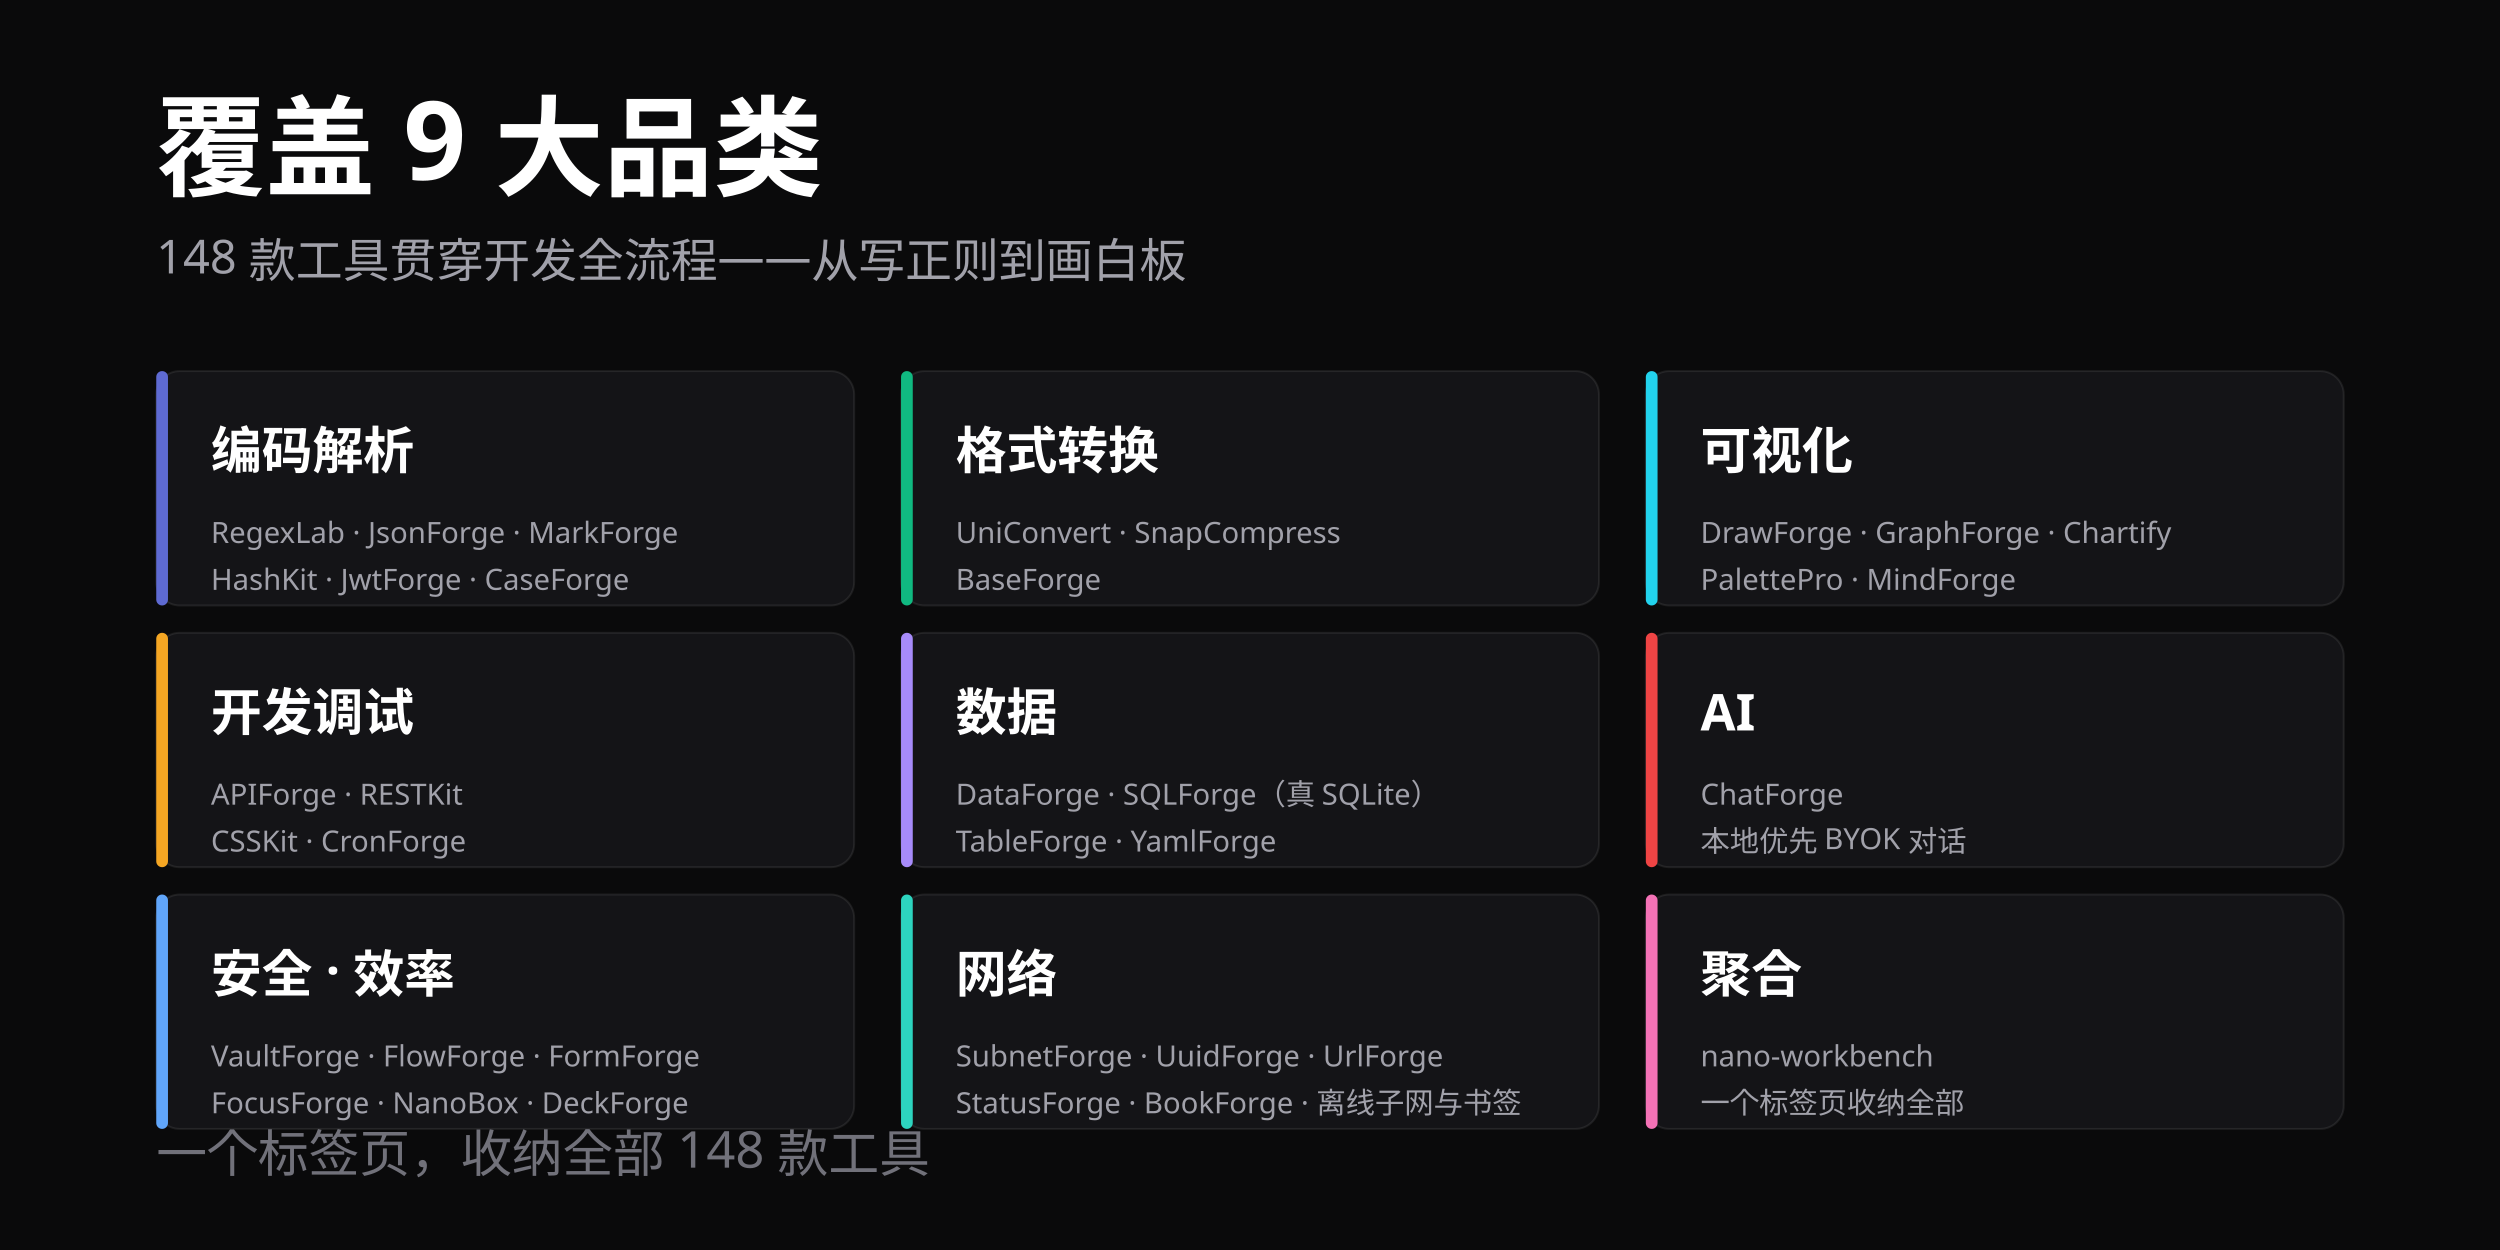
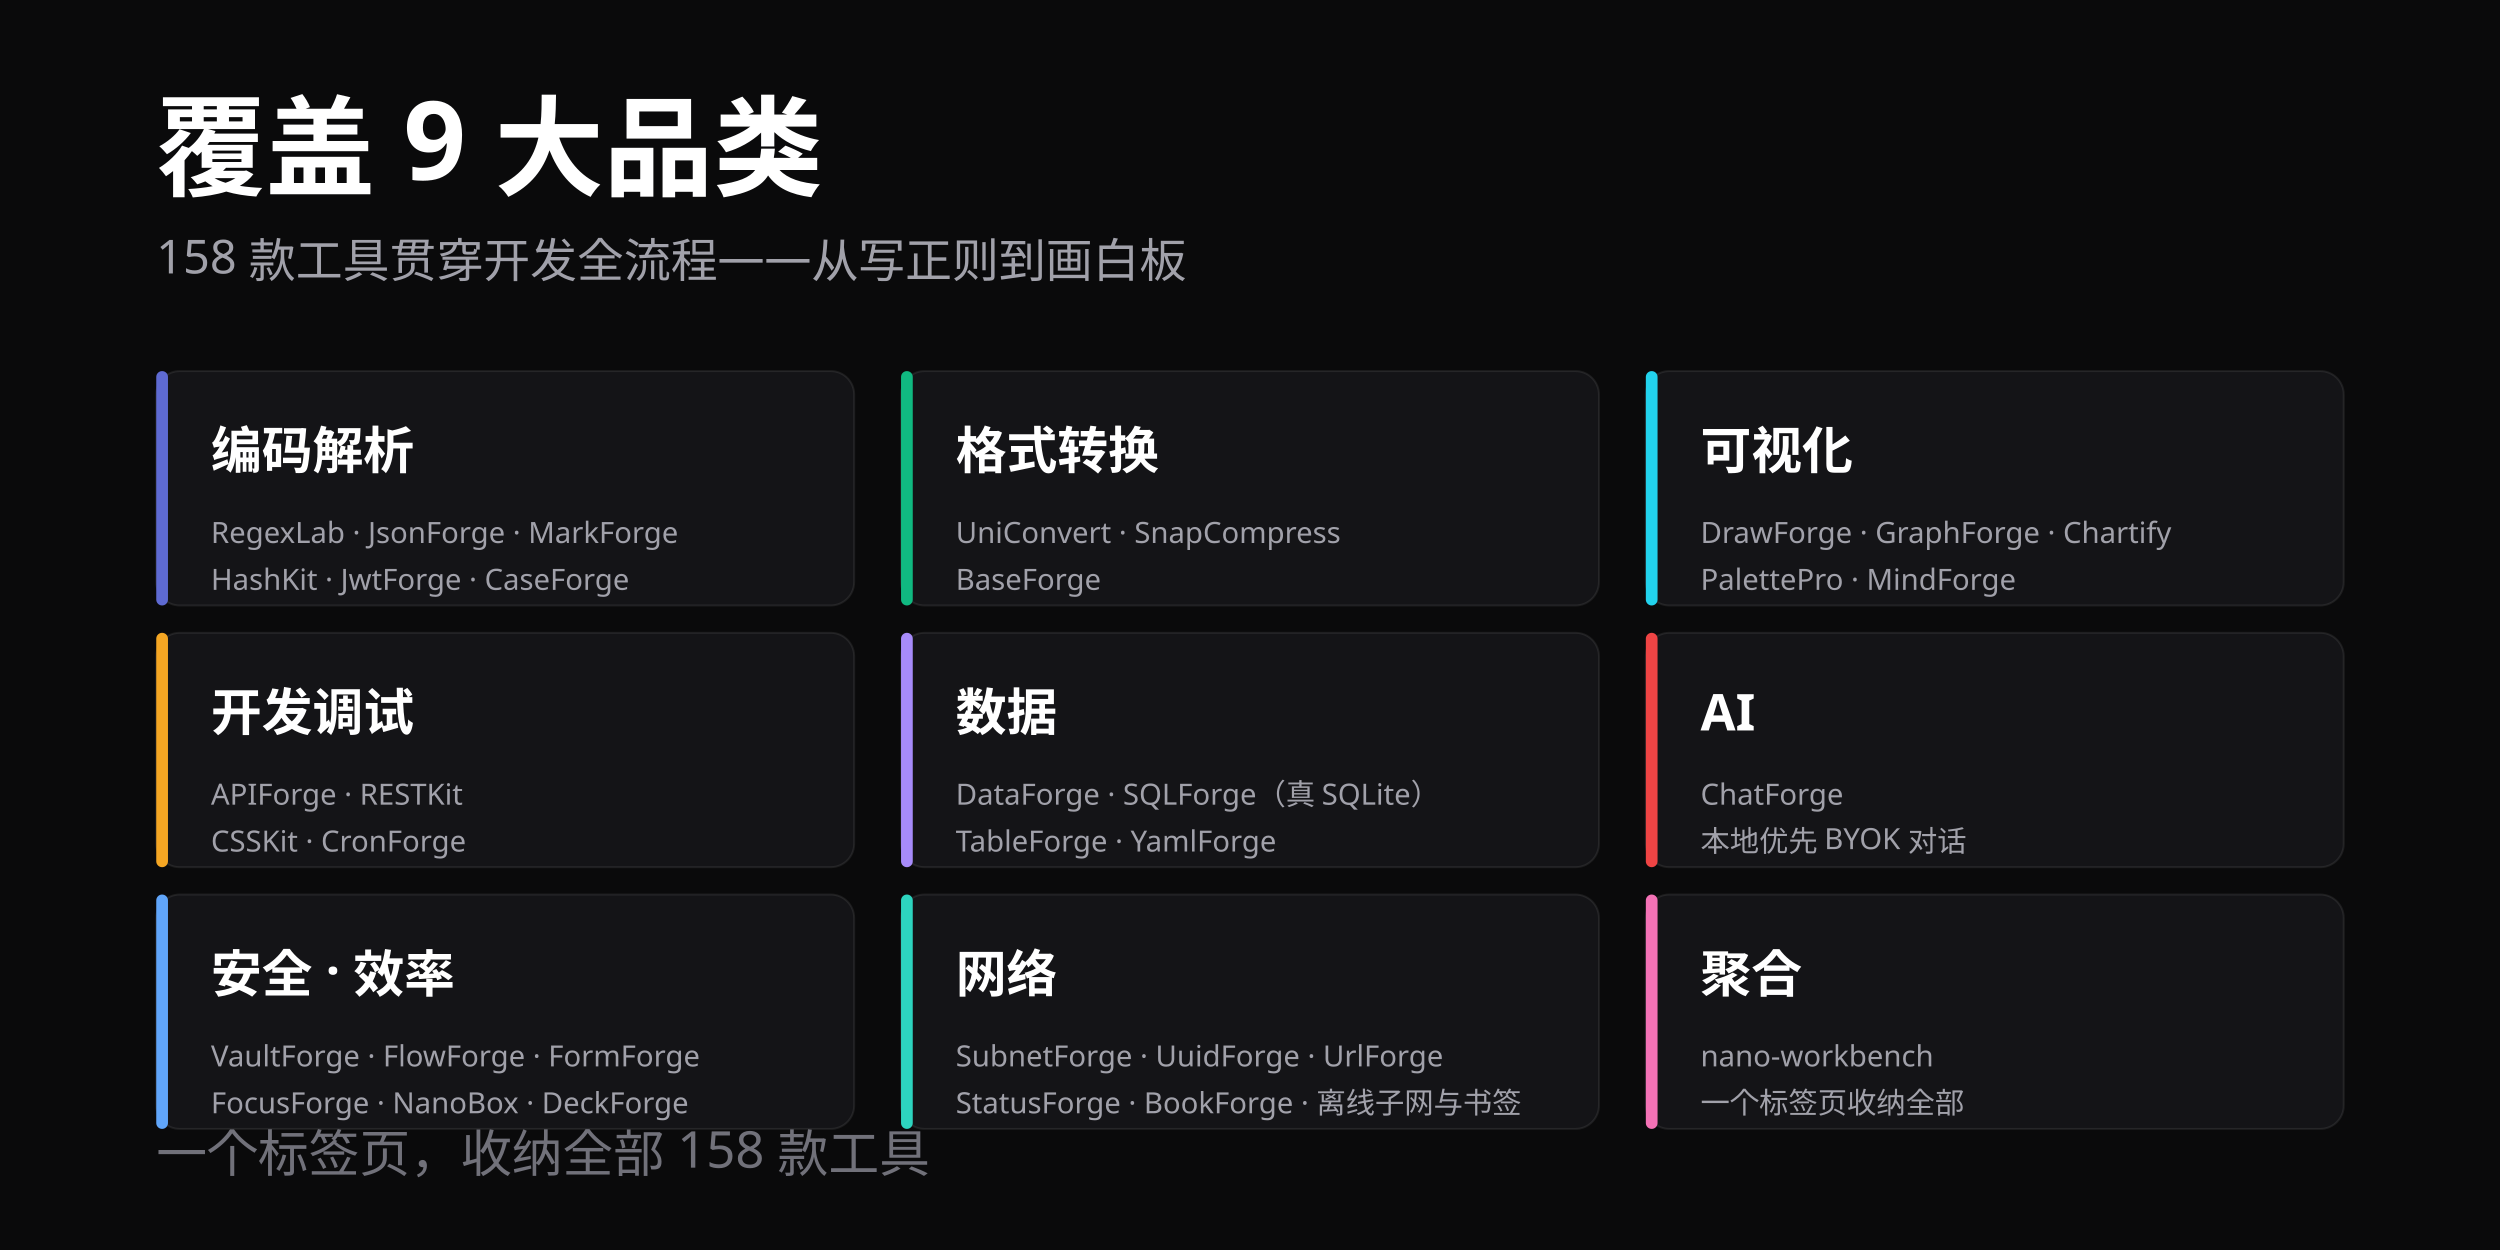
<svg xmlns="http://www.w3.org/2000/svg" viewBox="0 0 1280 640" width="1280" height="640" font-family="'PingFang SC','Microsoft YaHei','Noto Sans SC','Segoe UI',sans-serif">
  <rect x="0" y="0" width="1280" height="640" fill="#0A0A0B" />
  <defs>
-     <radialGradient id="g73017" cx="50%" cy="50%" r="50%">
+     <radialGradient id="g33425" cx="50%" cy="50%" r="50%">
      <stop offset="0%" stop-color="#5E6AD2" stop-opacity="0.18" />
      <stop offset="100%" stop-color="#5E6AD2" stop-opacity="0" />
    </radialGradient>
-     <ellipse cx="220" cy="150" rx="520" ry="520" fill="url(#g73017)" />
-     <radialGradient id="g86725" cx="50%" cy="50%" r="50%">
+     <ellipse cx="220" cy="150" rx="520" ry="520" fill="url(#g33425)" />
+     <radialGradient id="g60701" cx="50%" cy="50%" r="50%">
      <stop offset="0%" stop-color="#A78BFA" stop-opacity="0.12" />
      <stop offset="100%" stop-color="#A78BFA" stop-opacity="0" />
    </radialGradient>
-     <ellipse cx="1080" cy="560" rx="460" ry="460" fill="url(#g86725)" />
+     <ellipse cx="1080" cy="560" rx="460" ry="460" fill="url(#g60701)" />
  </defs>
  <text x="80" y="96" font-family="'PingFang SC','Microsoft YaHei','Noto Sans SC','Segoe UI',sans-serif" font-size="56" font-weight="800" fill="#FFFFFF" text-anchor="start">覆盖 9 大品类</text>
-   <text x="80" y="140" font-family="'PingFang SC','Microsoft YaHei','Noto Sans SC','Segoe UI',sans-serif" font-size="24" font-weight="500" fill="#A1A1AA" text-anchor="start">148 款工具贯穿开发全流程——从写正则到画白板</text>
+   <text x="80" y="140" font-family="'PingFang SC','Microsoft YaHei','Noto Sans SC','Segoe UI',sans-serif" font-size="24" font-weight="500" fill="#A1A1AA" text-anchor="start">158 款工具贯穿开发全流程——从写正则到画白板</text>
  <rect x="80.0" y="190" width="357.333" height="120" rx="12" fill="#141417" stroke="#FFFFFF" stroke-opacity="0.08" />
  <rect x="80.0" y="190" width="6" height="120" rx="3" fill="#5E6AD2" />
  <text x="108.0" y="240" font-family="'PingFang SC','Microsoft YaHei','Noto Sans SC','Segoe UI',sans-serif" font-size="26" font-weight="700" fill="#FFFFFF" text-anchor="start">编码解析</text>
  <text x="108.0" y="278" font-family="'PingFang SC','Microsoft YaHei','Noto Sans SC','Segoe UI',sans-serif" font-size="15" font-weight="500" fill="#A1A1AA" text-anchor="start">RegexLab · JsonForge · MarkForge </text>
  <text x="108.0" y="302" font-family="'PingFang SC','Microsoft YaHei','Noto Sans SC','Segoe UI',sans-serif" font-size="15" font-weight="500" fill="#A1A1AA" text-anchor="start"> HashKit · JwtForge · CaseForge</text>
  <rect x="461.333" y="190" width="357.333" height="120" rx="12" fill="#141417" stroke="#FFFFFF" stroke-opacity="0.08" />
  <rect x="461.333" y="190" width="6" height="120" rx="3" fill="#10B981" />
  <text x="489.333" y="240" font-family="'PingFang SC','Microsoft YaHei','Noto Sans SC','Segoe UI',sans-serif" font-size="26" font-weight="700" fill="#FFFFFF" text-anchor="start">格式转换</text>
  <text x="489.333" y="278" font-family="'PingFang SC','Microsoft YaHei','Noto Sans SC','Segoe UI',sans-serif" font-size="15" font-weight="500" fill="#A1A1AA" text-anchor="start">UniConvert · SnapCompress </text>
  <text x="489.333" y="302" font-family="'PingFang SC','Microsoft YaHei','Noto Sans SC','Segoe UI',sans-serif" font-size="15" font-weight="500" fill="#A1A1AA" text-anchor="start"> BaseForge</text>
  <rect x="842.667" y="190" width="357.333" height="120" rx="12" fill="#141417" stroke="#FFFFFF" stroke-opacity="0.08" />
  <rect x="842.667" y="190" width="6" height="120" rx="3" fill="#22D3EE" />
  <text x="870.667" y="240" font-family="'PingFang SC','Microsoft YaHei','Noto Sans SC','Segoe UI',sans-serif" font-size="26" font-weight="700" fill="#FFFFFF" text-anchor="start">可视化</text>
  <text x="870.667" y="278" font-family="'PingFang SC','Microsoft YaHei','Noto Sans SC','Segoe UI',sans-serif" font-size="15" font-weight="500" fill="#A1A1AA" text-anchor="start">DrawForge · GraphForge · Chartify </text>
  <text x="870.667" y="302" font-family="'PingFang SC','Microsoft YaHei','Noto Sans SC','Segoe UI',sans-serif" font-size="15" font-weight="500" fill="#A1A1AA" text-anchor="start"> PalettePro · MindForge</text>
  <rect x="80.0" y="324" width="357.333" height="120" rx="12" fill="#141417" stroke="#FFFFFF" stroke-opacity="0.08" />
  <rect x="80.0" y="324" width="6" height="120" rx="3" fill="#F5A623" />
  <text x="108.0" y="374" font-family="'PingFang SC','Microsoft YaHei','Noto Sans SC','Segoe UI',sans-serif" font-size="26" font-weight="700" fill="#FFFFFF" text-anchor="start">开发调试</text>
  <text x="108.0" y="412" font-family="'PingFang SC','Microsoft YaHei','Noto Sans SC','Segoe UI',sans-serif" font-size="15" font-weight="500" fill="#A1A1AA" text-anchor="start">APIForge · RESTKit </text>
  <text x="108.0" y="436" font-family="'PingFang SC','Microsoft YaHei','Noto Sans SC','Segoe UI',sans-serif" font-size="15" font-weight="500" fill="#A1A1AA" text-anchor="start"> CSSKit · CronForge</text>
  <rect x="461.333" y="324" width="357.333" height="120" rx="12" fill="#141417" stroke="#FFFFFF" stroke-opacity="0.08" />
  <rect x="461.333" y="324" width="6" height="120" rx="3" fill="#A78BFA" />
  <text x="489.333" y="374" font-family="'PingFang SC','Microsoft YaHei','Noto Sans SC','Segoe UI',sans-serif" font-size="26" font-weight="700" fill="#FFFFFF" text-anchor="start">数据</text>
  <text x="489.333" y="412" font-family="'PingFang SC','Microsoft YaHei','Noto Sans SC','Segoe UI',sans-serif" font-size="15" font-weight="500" fill="#A1A1AA" text-anchor="start">DataForge · SQLForge（真 SQLite）</text>
  <text x="489.333" y="436" font-family="'PingFang SC','Microsoft YaHei','Noto Sans SC','Segoe UI',sans-serif" font-size="15" font-weight="500" fill="#A1A1AA" text-anchor="start"> TableForge · YamlForge</text>
  <rect x="842.667" y="324" width="357.333" height="120" rx="12" fill="#141417" stroke="#FFFFFF" stroke-opacity="0.08" />
  <rect x="842.667" y="324" width="6" height="120" rx="3" fill="#EF4444" />
  <text x="870.667" y="374" font-family="'PingFang SC','Microsoft YaHei','Noto Sans SC','Segoe UI',sans-serif" font-size="26" font-weight="700" fill="#FFFFFF" text-anchor="start">AI</text>
  <text x="870.667" y="412" font-family="'PingFang SC','Microsoft YaHei','Noto Sans SC','Segoe UI',sans-serif" font-size="15" font-weight="500" fill="#A1A1AA" text-anchor="start">ChatForge </text>
  <text x="870.667" y="436" font-family="'PingFang SC','Microsoft YaHei','Noto Sans SC','Segoe UI',sans-serif" font-size="15" font-weight="500" fill="#A1A1AA" text-anchor="start"> 本地优先 BYOK 对话</text>
  <rect x="80.0" y="458" width="357.333" height="120" rx="12" fill="#141417" stroke="#FFFFFF" stroke-opacity="0.08" />
  <rect x="80.0" y="458" width="6" height="120" rx="3" fill="#60A5FA" />
  <text x="108.0" y="508" font-family="'PingFang SC','Microsoft YaHei','Noto Sans SC','Segoe UI',sans-serif" font-size="26" font-weight="700" fill="#FFFFFF" text-anchor="start">安全 · 效率</text>
  <text x="108.0" y="546" font-family="'PingFang SC','Microsoft YaHei','Noto Sans SC','Segoe UI',sans-serif" font-size="15" font-weight="500" fill="#A1A1AA" text-anchor="start">VaultForge · FlowForge · FormForge </text>
  <text x="108.0" y="570" font-family="'PingFang SC','Microsoft YaHei','Noto Sans SC','Segoe UI',sans-serif" font-size="15" font-weight="500" fill="#A1A1AA" text-anchor="start"> FocusForge · NanoBox · DeckForge</text>
  <rect x="461.333" y="458" width="357.333" height="120" rx="12" fill="#141417" stroke="#FFFFFF" stroke-opacity="0.08" />
  <rect x="461.333" y="458" width="6" height="120" rx="3" fill="#2DD4BF" />
  <text x="489.333" y="508" font-family="'PingFang SC','Microsoft YaHei','Noto Sans SC','Segoe UI',sans-serif" font-size="26" font-weight="700" fill="#FFFFFF" text-anchor="start">网络</text>
  <text x="489.333" y="546" font-family="'PingFang SC','Microsoft YaHei','Noto Sans SC','Segoe UI',sans-serif" font-size="15" font-weight="500" fill="#A1A1AA" text-anchor="start">SubnetForge · UuidForge · UrlForge </text>
  <text x="489.333" y="570" font-family="'PingFang SC','Microsoft YaHei','Noto Sans SC','Segoe UI',sans-serif" font-size="15" font-weight="500" fill="#A1A1AA" text-anchor="start"> StatusForge · BookForge · 离线子网与书签</text>
  <rect x="842.667" y="458" width="357.333" height="120" rx="12" fill="#141417" stroke="#FFFFFF" stroke-opacity="0.08" />
  <rect x="842.667" y="458" width="6" height="120" rx="3" fill="#F472B6" />
  <text x="870.667" y="508" font-family="'PingFang SC','Microsoft YaHei','Noto Sans SC','Segoe UI',sans-serif" font-size="26" font-weight="700" fill="#FFFFFF" text-anchor="start">聚合</text>
  <text x="870.667" y="546" font-family="'PingFang SC','Microsoft YaHei','Noto Sans SC','Segoe UI',sans-serif" font-size="15" font-weight="500" fill="#A1A1AA" text-anchor="start">nano-workbench </text>
  <text x="870.667" y="570" font-family="'PingFang SC','Microsoft YaHei','Noto Sans SC','Segoe UI',sans-serif" font-size="15" font-weight="500" fill="#A1A1AA" text-anchor="start"> 一个标签页收纳全部</text>
-   <text x="80" y="600" font-family="'PingFang SC','Microsoft YaHei','Noto Sans SC','Segoe UI',sans-serif" font-size="26" font-weight="500" fill="#71717A" text-anchor="start">一个标签页，收纳全部 148 款工具</text>
+   <text x="80" y="600" font-family="'PingFang SC','Microsoft YaHei','Noto Sans SC','Segoe UI',sans-serif" font-size="26" font-weight="500" fill="#71717A" text-anchor="start">一个标签页，收纳全部 158 款工具</text>
</svg>
